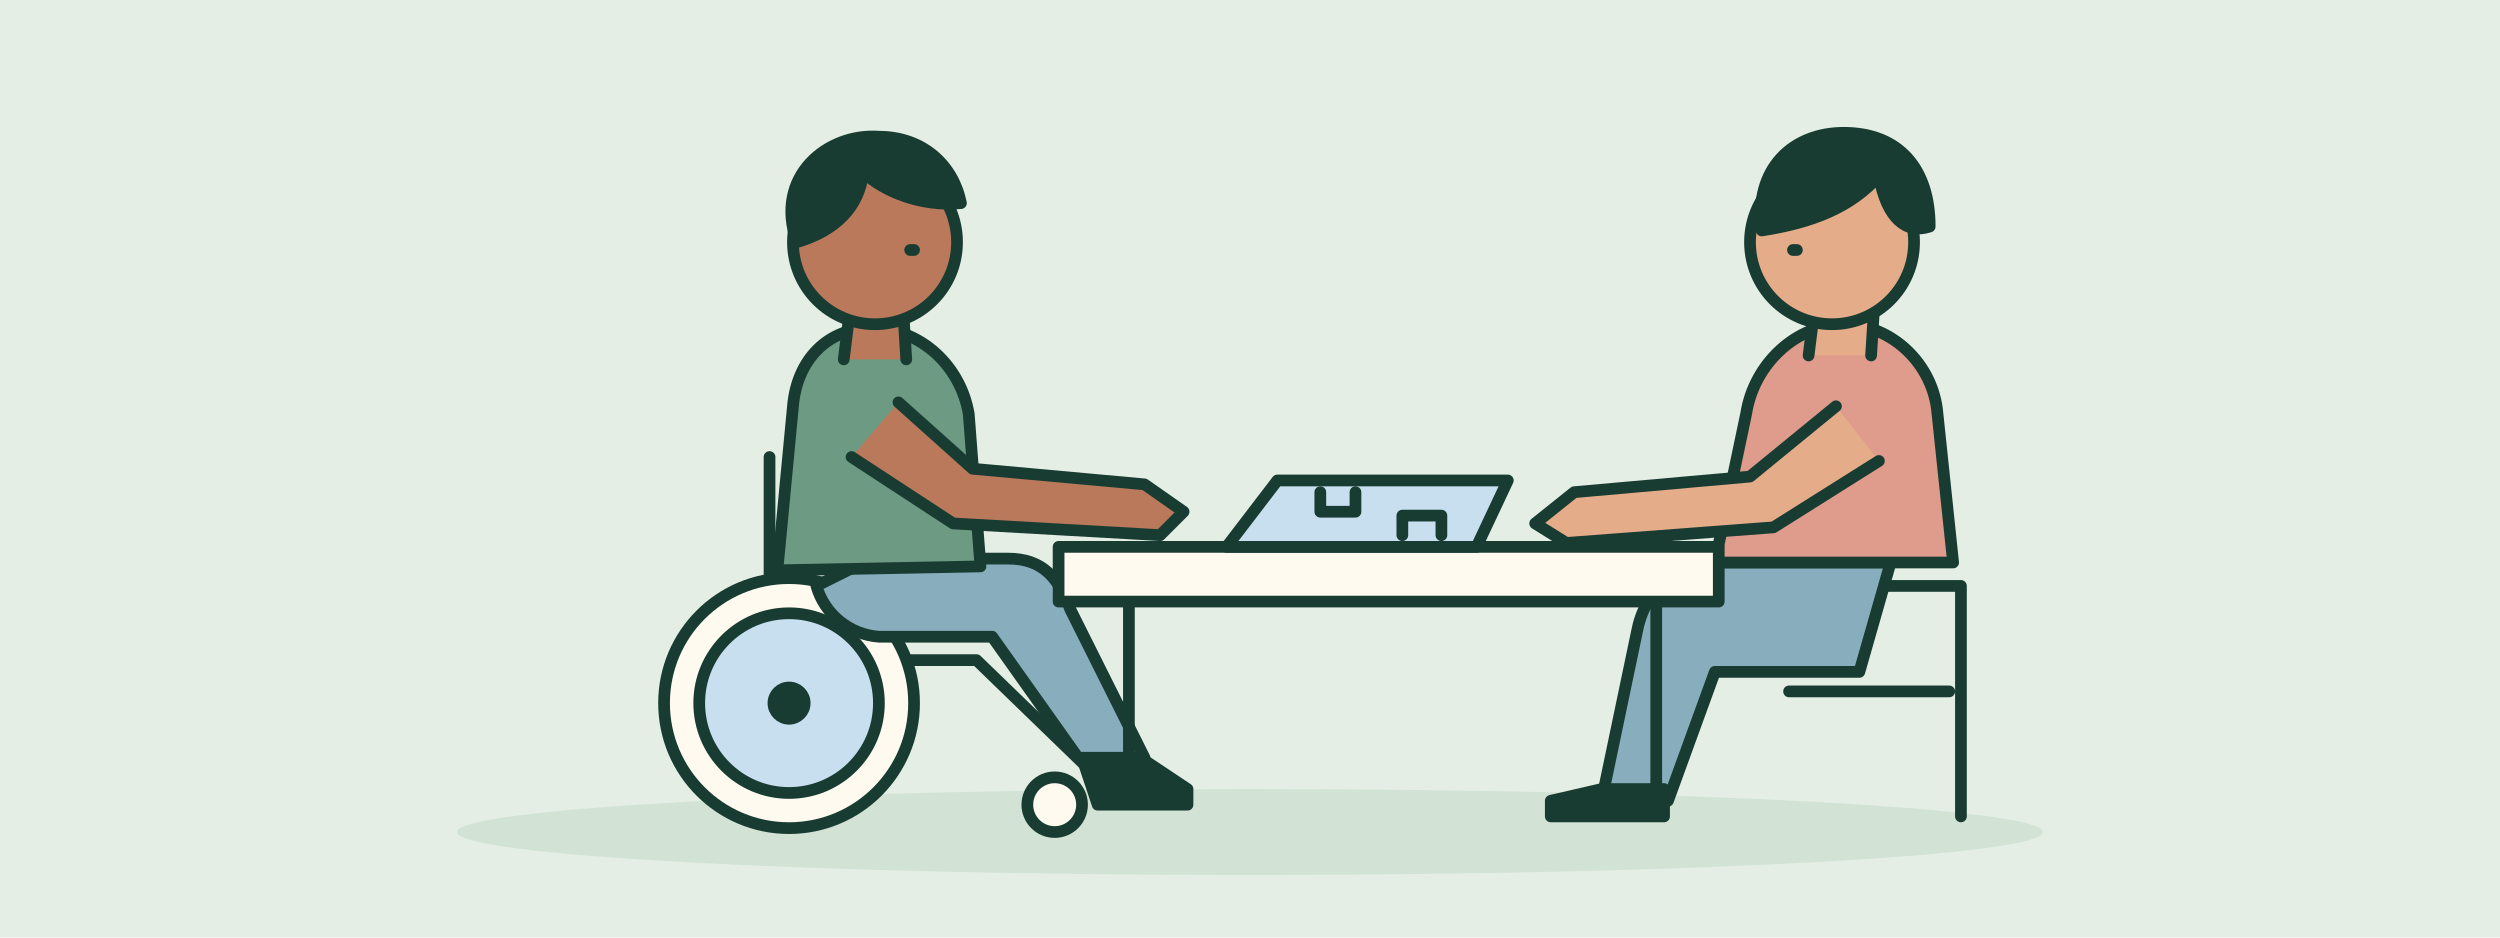
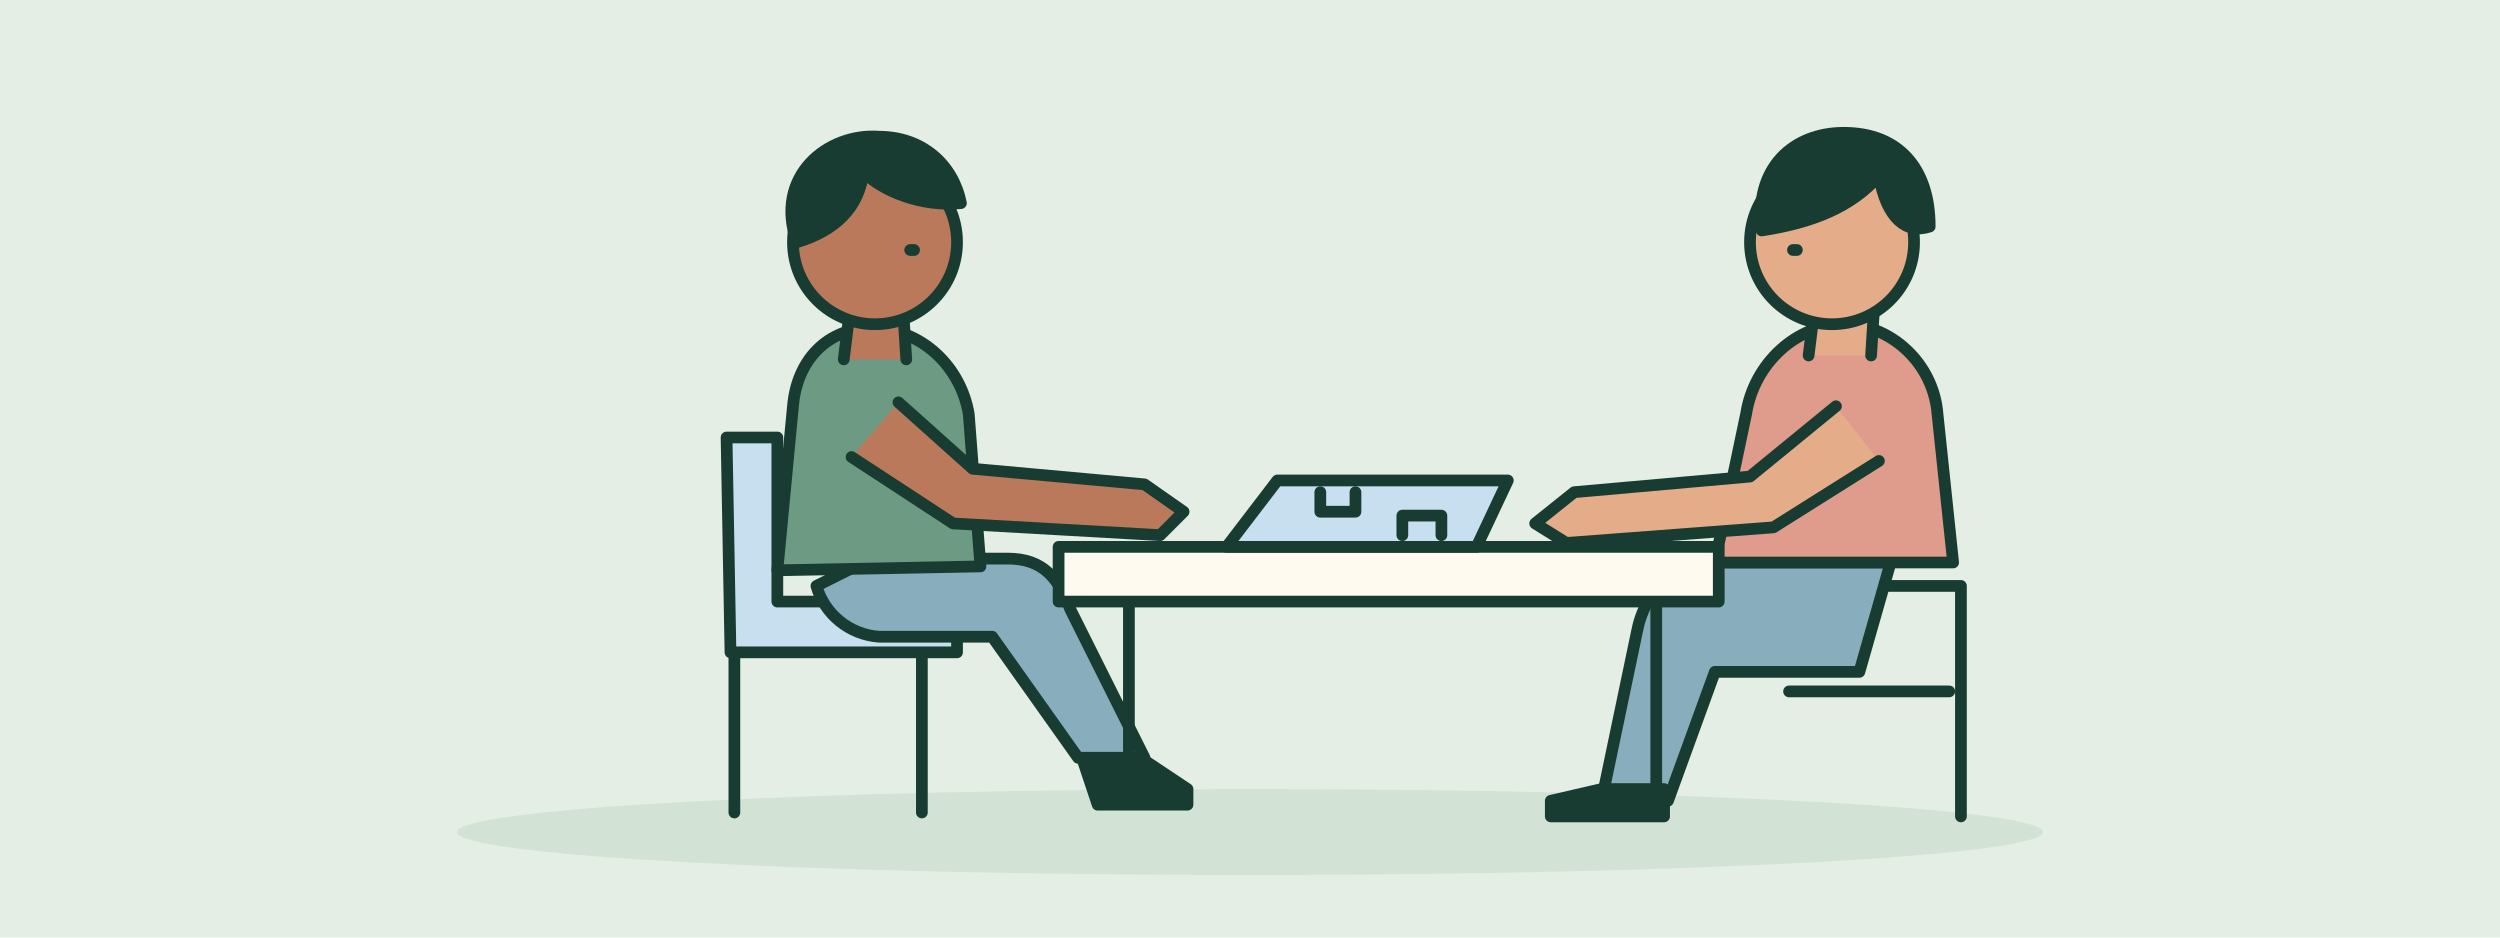
<svg xmlns="http://www.w3.org/2000/svg" viewBox="0 0 640 240">
  <rect width="640" height="240" fill="#e4eee4" />
  <ellipse cx="320" cy="213" rx="203" ry="11" fill="#d2e3d5" />
  <g stroke="#183c32" stroke-width="3" stroke-linecap="round" stroke-linejoin="round">
-     <path d="M197 117v52h53l32 31m-79-31h-17" fill="none" />
-     <circle cx="202" cy="180" r="32" fill="#fffaf0" />
-     <circle cx="202" cy="180" r="23" fill="#c8dff0" />
-     <circle cx="202" cy="180" r="4" fill="#183c32" />
-     <circle cx="270" cy="206" r="7" fill="#fffaf0" />
+     <path d="M186 112h13v42h46v13h-58zm2 55v41m48-41v41" fill="#c8dff0" />
    <path d="M223 143h35c9 0 13 5 16 13l19 38h-17l-22-31h-29a18 18 0 0 1-16-13z" fill="#88aebd" />
    <path d="M277 194h15l12 8v4h-23z" fill="#183c32" />
    <path d="M199 146l4-42c1-12 9-20 20-20 13 0 23 10 25 22l3 39z" fill="#6c9a82" />
    <path d="M216 92l2-16h13l1 16" fill="#bb795c" />
    <circle cx="224" cy="62" r="21" fill="#bb795c" />
    <path d="M204 62c-6-17 8-28 21-27 11 0 19 7 21 17-10 1-20-3-25-8-1 9-7 15-17 18z" fill="#183c32" />
    <path d="M470 150h32v59m-44-32h41" fill="none" />
    <path d="M451 144h33l-8 28h-37l-12 33h-17l9-43c2-11 10-18 20-18z" fill="#88aebd" />
    <path d="M410 202h16v7h-29v-4z" fill="#183c32" />
    <path d="M439 144l8-38c2-13 13-23 25-23s23 10 24 23l4 38z" fill="#df9b8b" />
    <path d="M463 91l2-16h15l-1 16" fill="#e5ac89" />
    <circle cx="469" cy="62" r="21" fill="#e5ac89" />
    <path d="M451 59c-2-16 8-25 21-25 14 0 22 9 22 24-6 2-11-2-13-13-7 8-17 12-30 14z" fill="#183c32" />
    <path d="M271 140h169v14H271zm18 14v50m135-50v50" fill="#fffaf0" />
    <path d="M314 140l13-17h59l-8 17z" fill="#c8dff0" />
    <path d="M338 126v5h9v-5m12 11v-5h10v5" fill="none" />
    <path d="M230 103l19 17 44 4 10 7-6 6-53-3-26-17" fill="#bb795c" />
    <path d="M470 104l-22 18-45 4-10 8 8 5 53-4 27-17" fill="#e5ac89" />
    <path d="M233 64h1m225 0h1" fill="none" />
  </g>
</svg>
